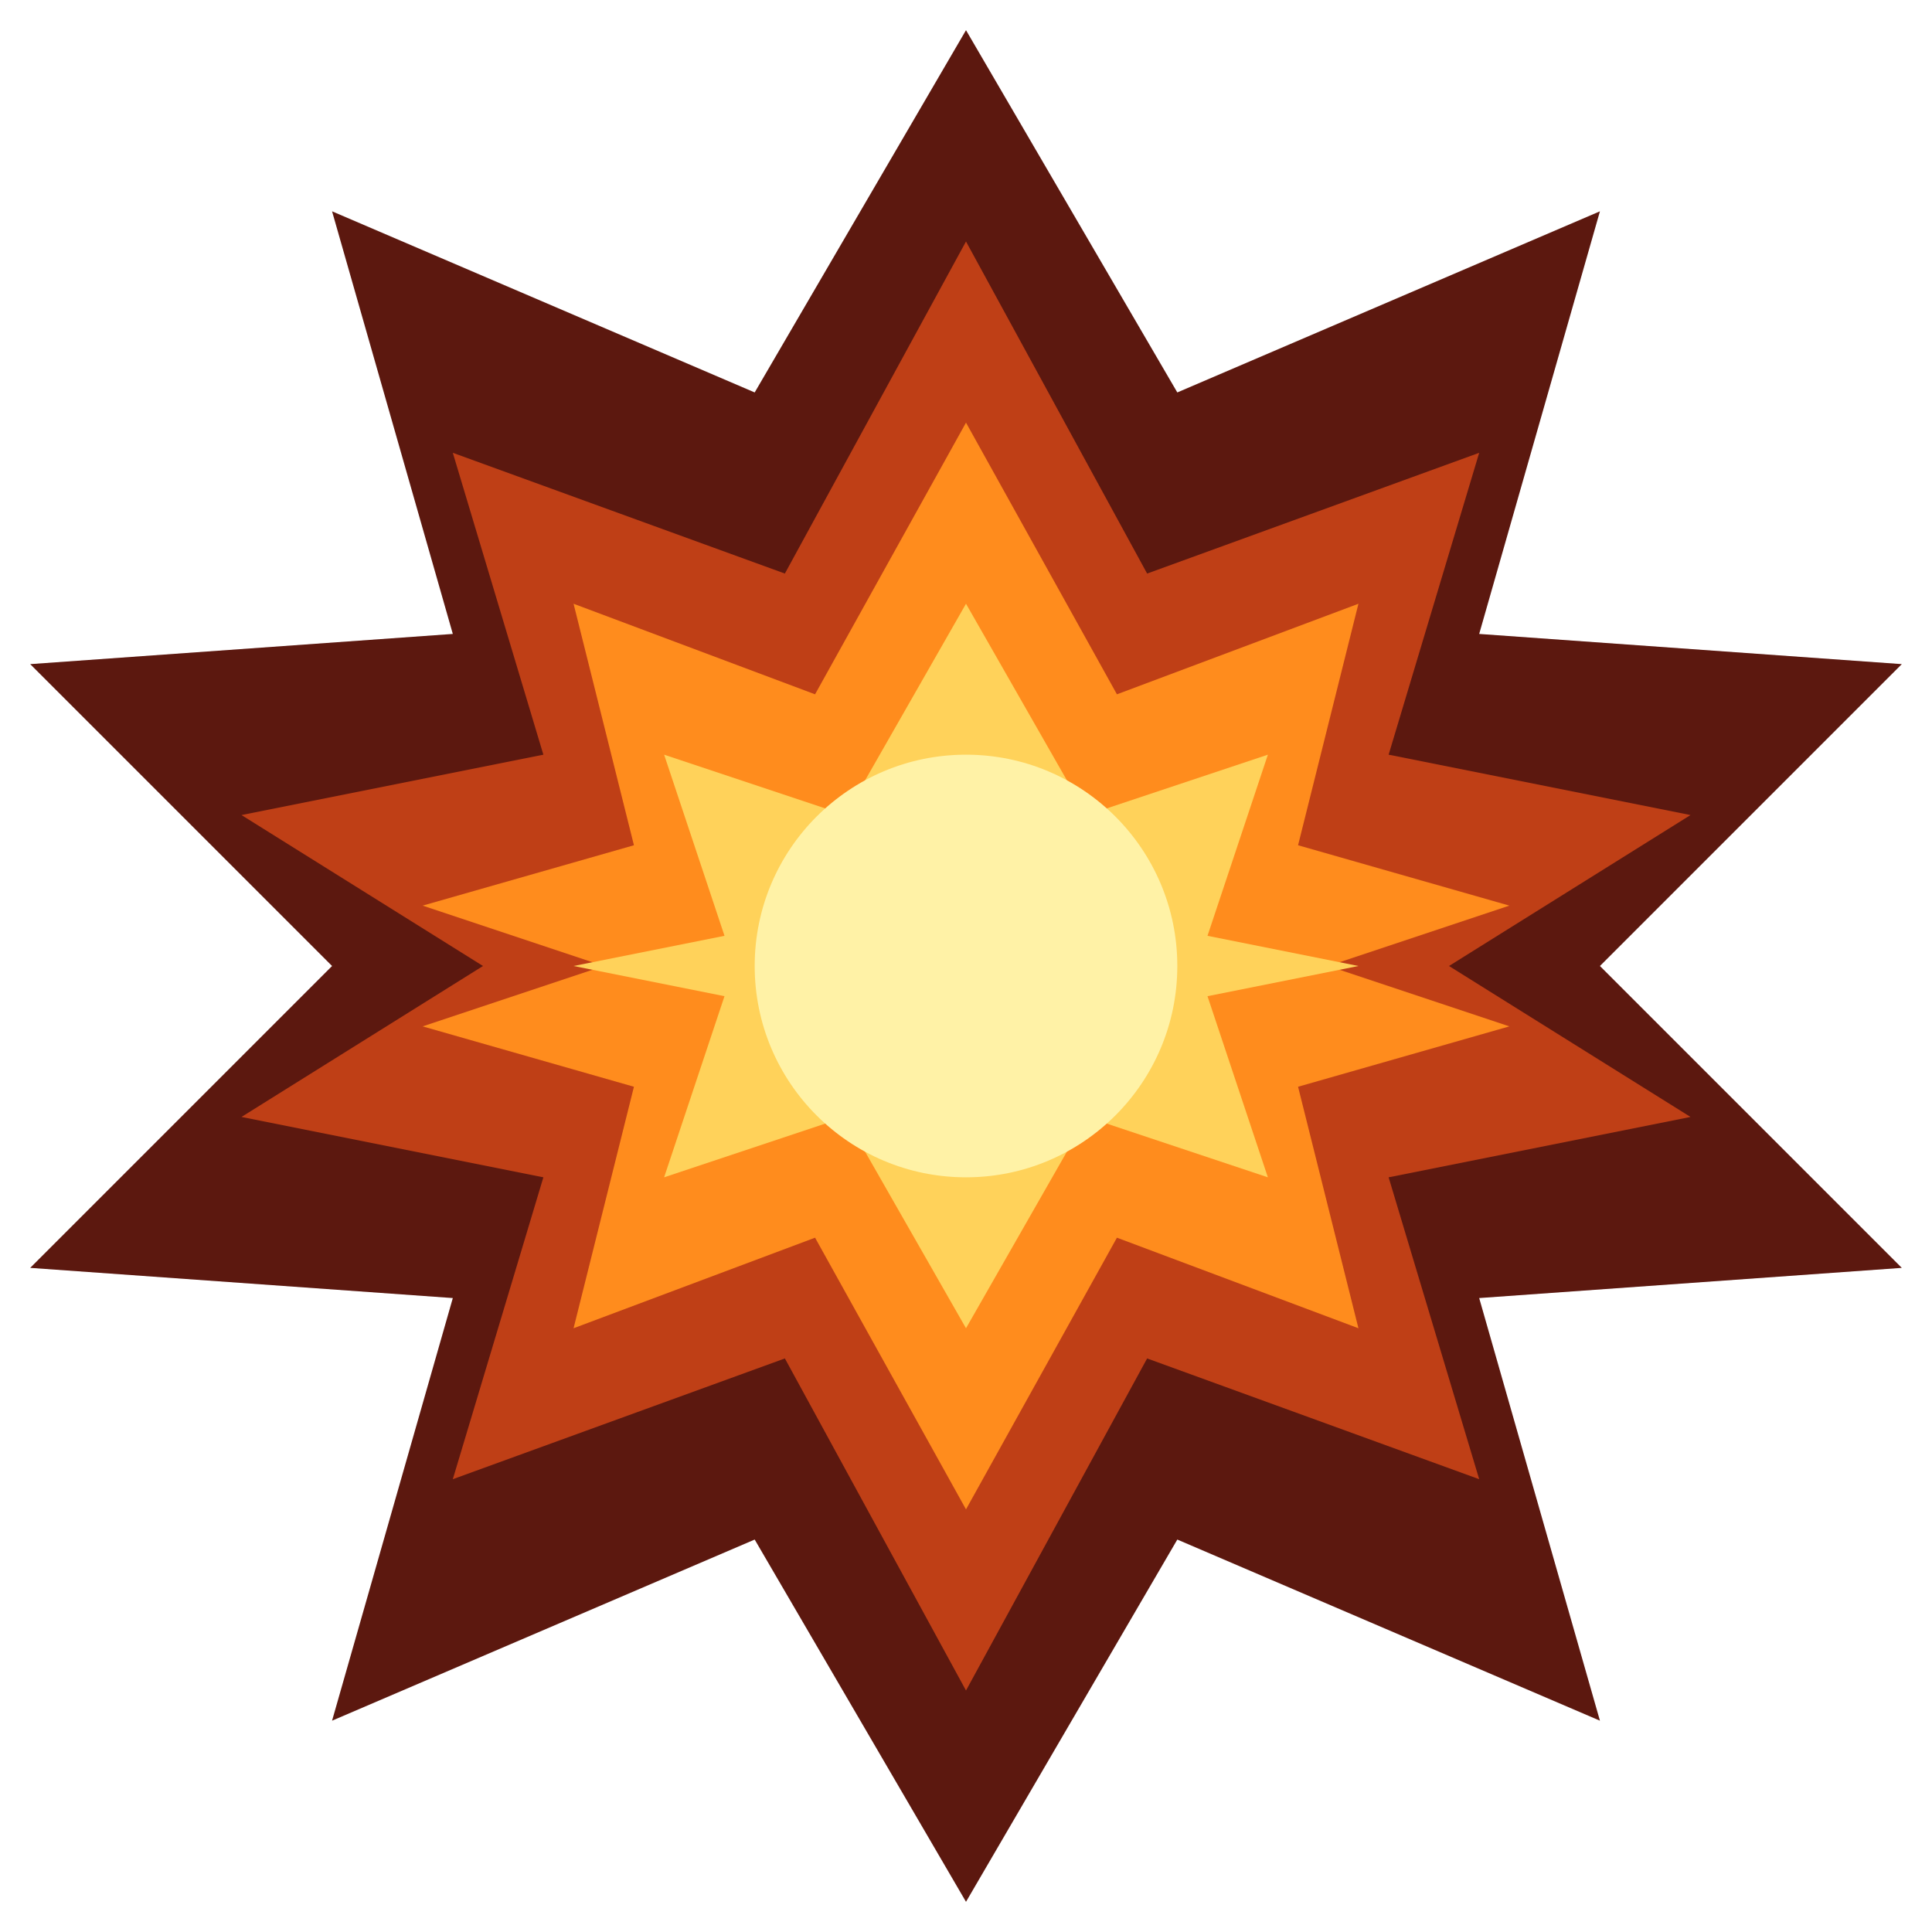
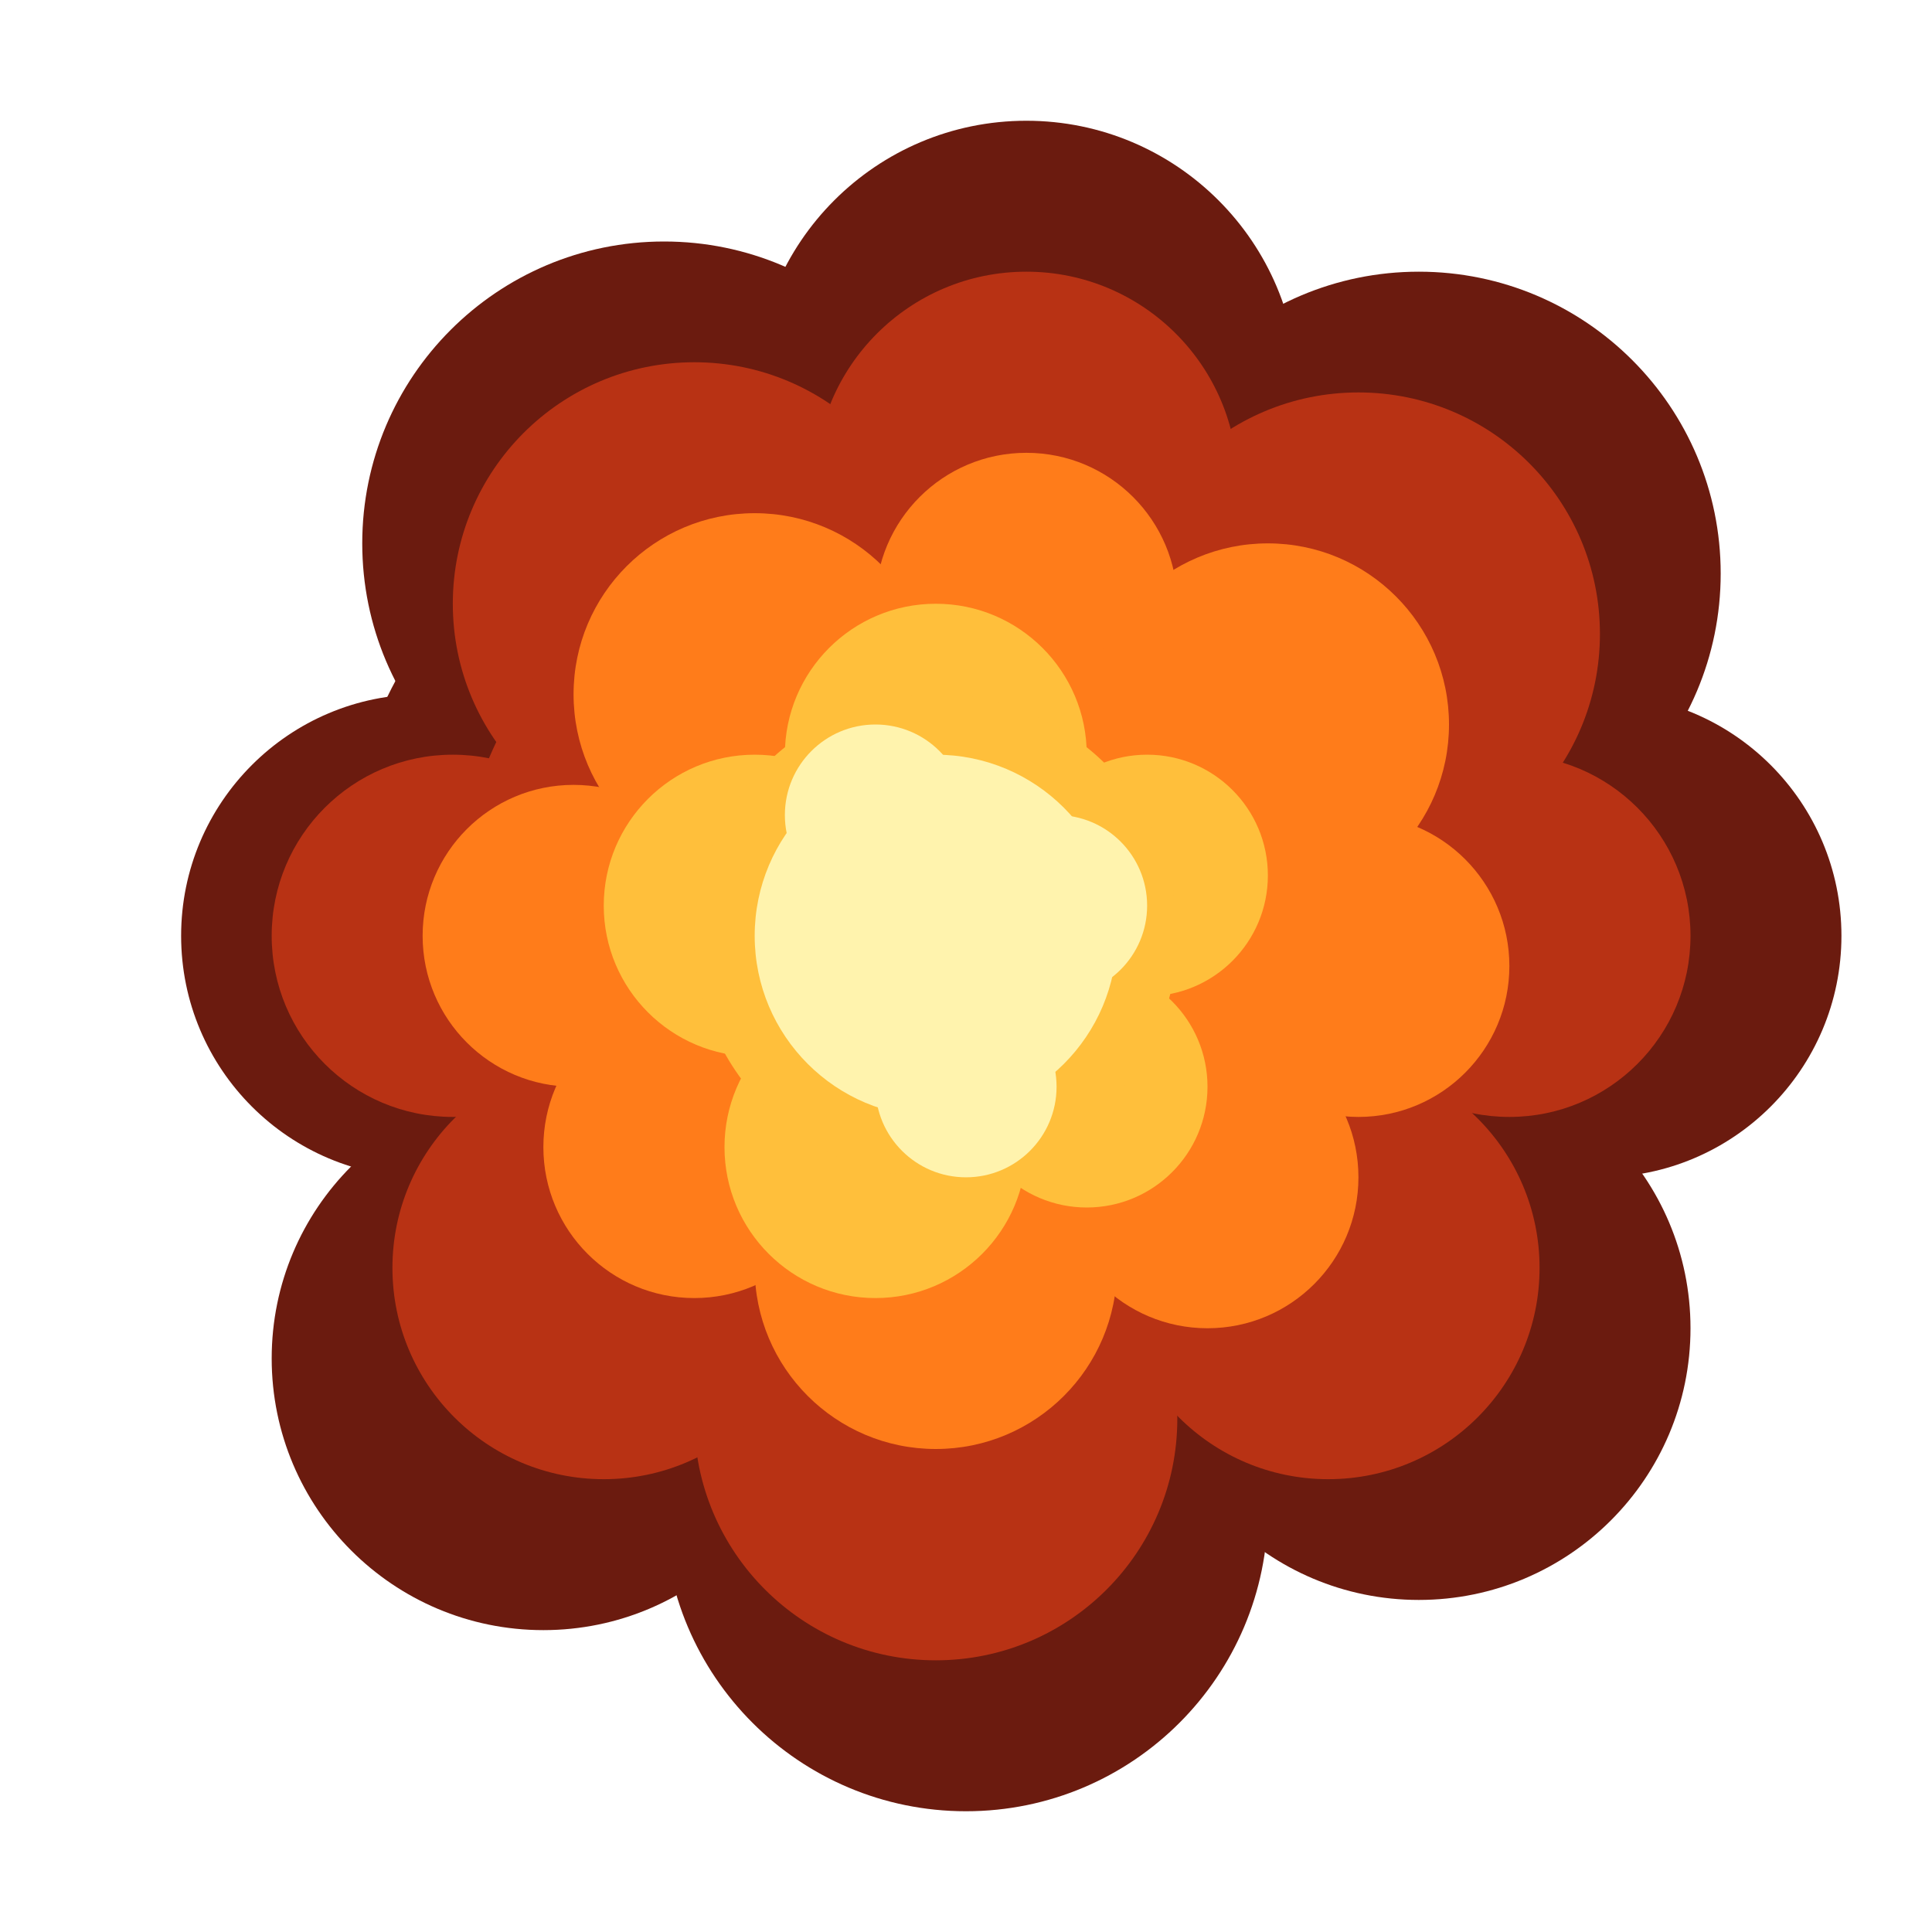
<svg xmlns="http://www.w3.org/2000/svg" width="64" height="64" viewBox="0 0 64 64">
-   <path fill="#5c180f" d="M32 1 L39 13 L53 7 L49 21 L63 22 L53 32 L63 42 L49 43 L53 57 L39 51 L32 63 L25 51 L11 57 L15 43 L1 42 L11 32 L1 22 L15 21 L11 7 L25 13 Z" />
-   <path fill="#bf3f16" d="M32 8 L38 19 L49 15 L46 25 L56 27 L48 32 L56 37 L46 39 L49 49 L38 45 L32 56 L26 45 L15 49 L18 39 L8 37 L16 32 L8 27 L18 25 L15 15 L26 19 Z" />
-   <path fill="#ff8c1d" d="M32 14 L37 23 L45 20 L43 28 L50 30 L44 32 L50 34 L43 36 L45 44 L37 41 L32 50 L27 41 L19 44 L21 36 L14 34 L20 32 L14 30 L21 28 L19 20 L27 23 Z" />
-   <path fill="#ffd25a" d="M32 20 L36 27 L42 25 L40 31 L45 32 L40 33 L42 39 L36 37 L32 44 L28 37 L22 39 L24 33 L19 32 L24 31 L22 25 L28 27 Z" />
-   <circle cx="32" cy="32" r="7" fill="#fff2a6" />
+   <g fill="#6b1b0f">
+     <circle cx="14" cy="31" r="8" />
+     <circle cx="22" cy="18" r="10" />
+     <circle cx="34" cy="13" r="9" />
+     <circle cx="47" cy="19" r="10" />
+     <circle cx="53" cy="31" r="8" />
+     <circle cx="47" cy="44" r="9" />
+     <circle cx="32" cy="50" r="10" />
+     <circle cx="18" cy="45" r="9" />
+     <circle cx="29" cy="31" r="18" />
+   </g>
+   <g fill="#b83214">
+     <circle cx="15" cy="31" r="6" />
+     <circle cx="23" cy="20" r="8" />
+     <circle cx="34" cy="16" r="7" />
+     <circle cx="45" cy="21" r="8" />
+     <circle cx="50" cy="31" r="6" />
+     <circle cx="44" cy="42" r="7" />
+     <circle cx="31" cy="47" r="8" />
+     <circle cx="20" cy="42" r="7" />
+     <circle cx="30" cy="31" r="15" />
+   </g>
+   <g fill="#ff7c1a">
+     <circle cx="19" cy="31" r="5" />
+     <circle cx="25" cy="23" r="6" />
+     <circle cx="34" cy="20" r="5" />
+     <circle cx="42" cy="24" r="6" />
+     <circle cx="45" cy="32" r="5" />
+     <circle cx="40" cy="39" r="5" />
+     <circle cx="31" cy="42" r="6" />
+     <circle cx="23" cy="38" r="5" />
+     <circle cx="30" cy="31" r="11" />
+   </g>
+   <g fill="#ffbf3b">
+     <circle cx="25" cy="30" r="5" />
+     <circle cx="31" cy="25" r="5" />
+     <circle cx="38" cy="29" r="4" />
+     <circle cx="36" cy="36" r="4" />
+     <circle cx="29" cy="38" r="5" />
+     <circle cx="31" cy="31" r="8" />
+   </g>
+   <g fill="#fff3ad">
+     <circle cx="31" cy="31" r="6" />
+     <circle cx="29" cy="27" r="3" />
+     <circle cx="35" cy="30" r="3" />
+     <circle cx="32" cy="36" r="3" />
+   </g>
</svg>
